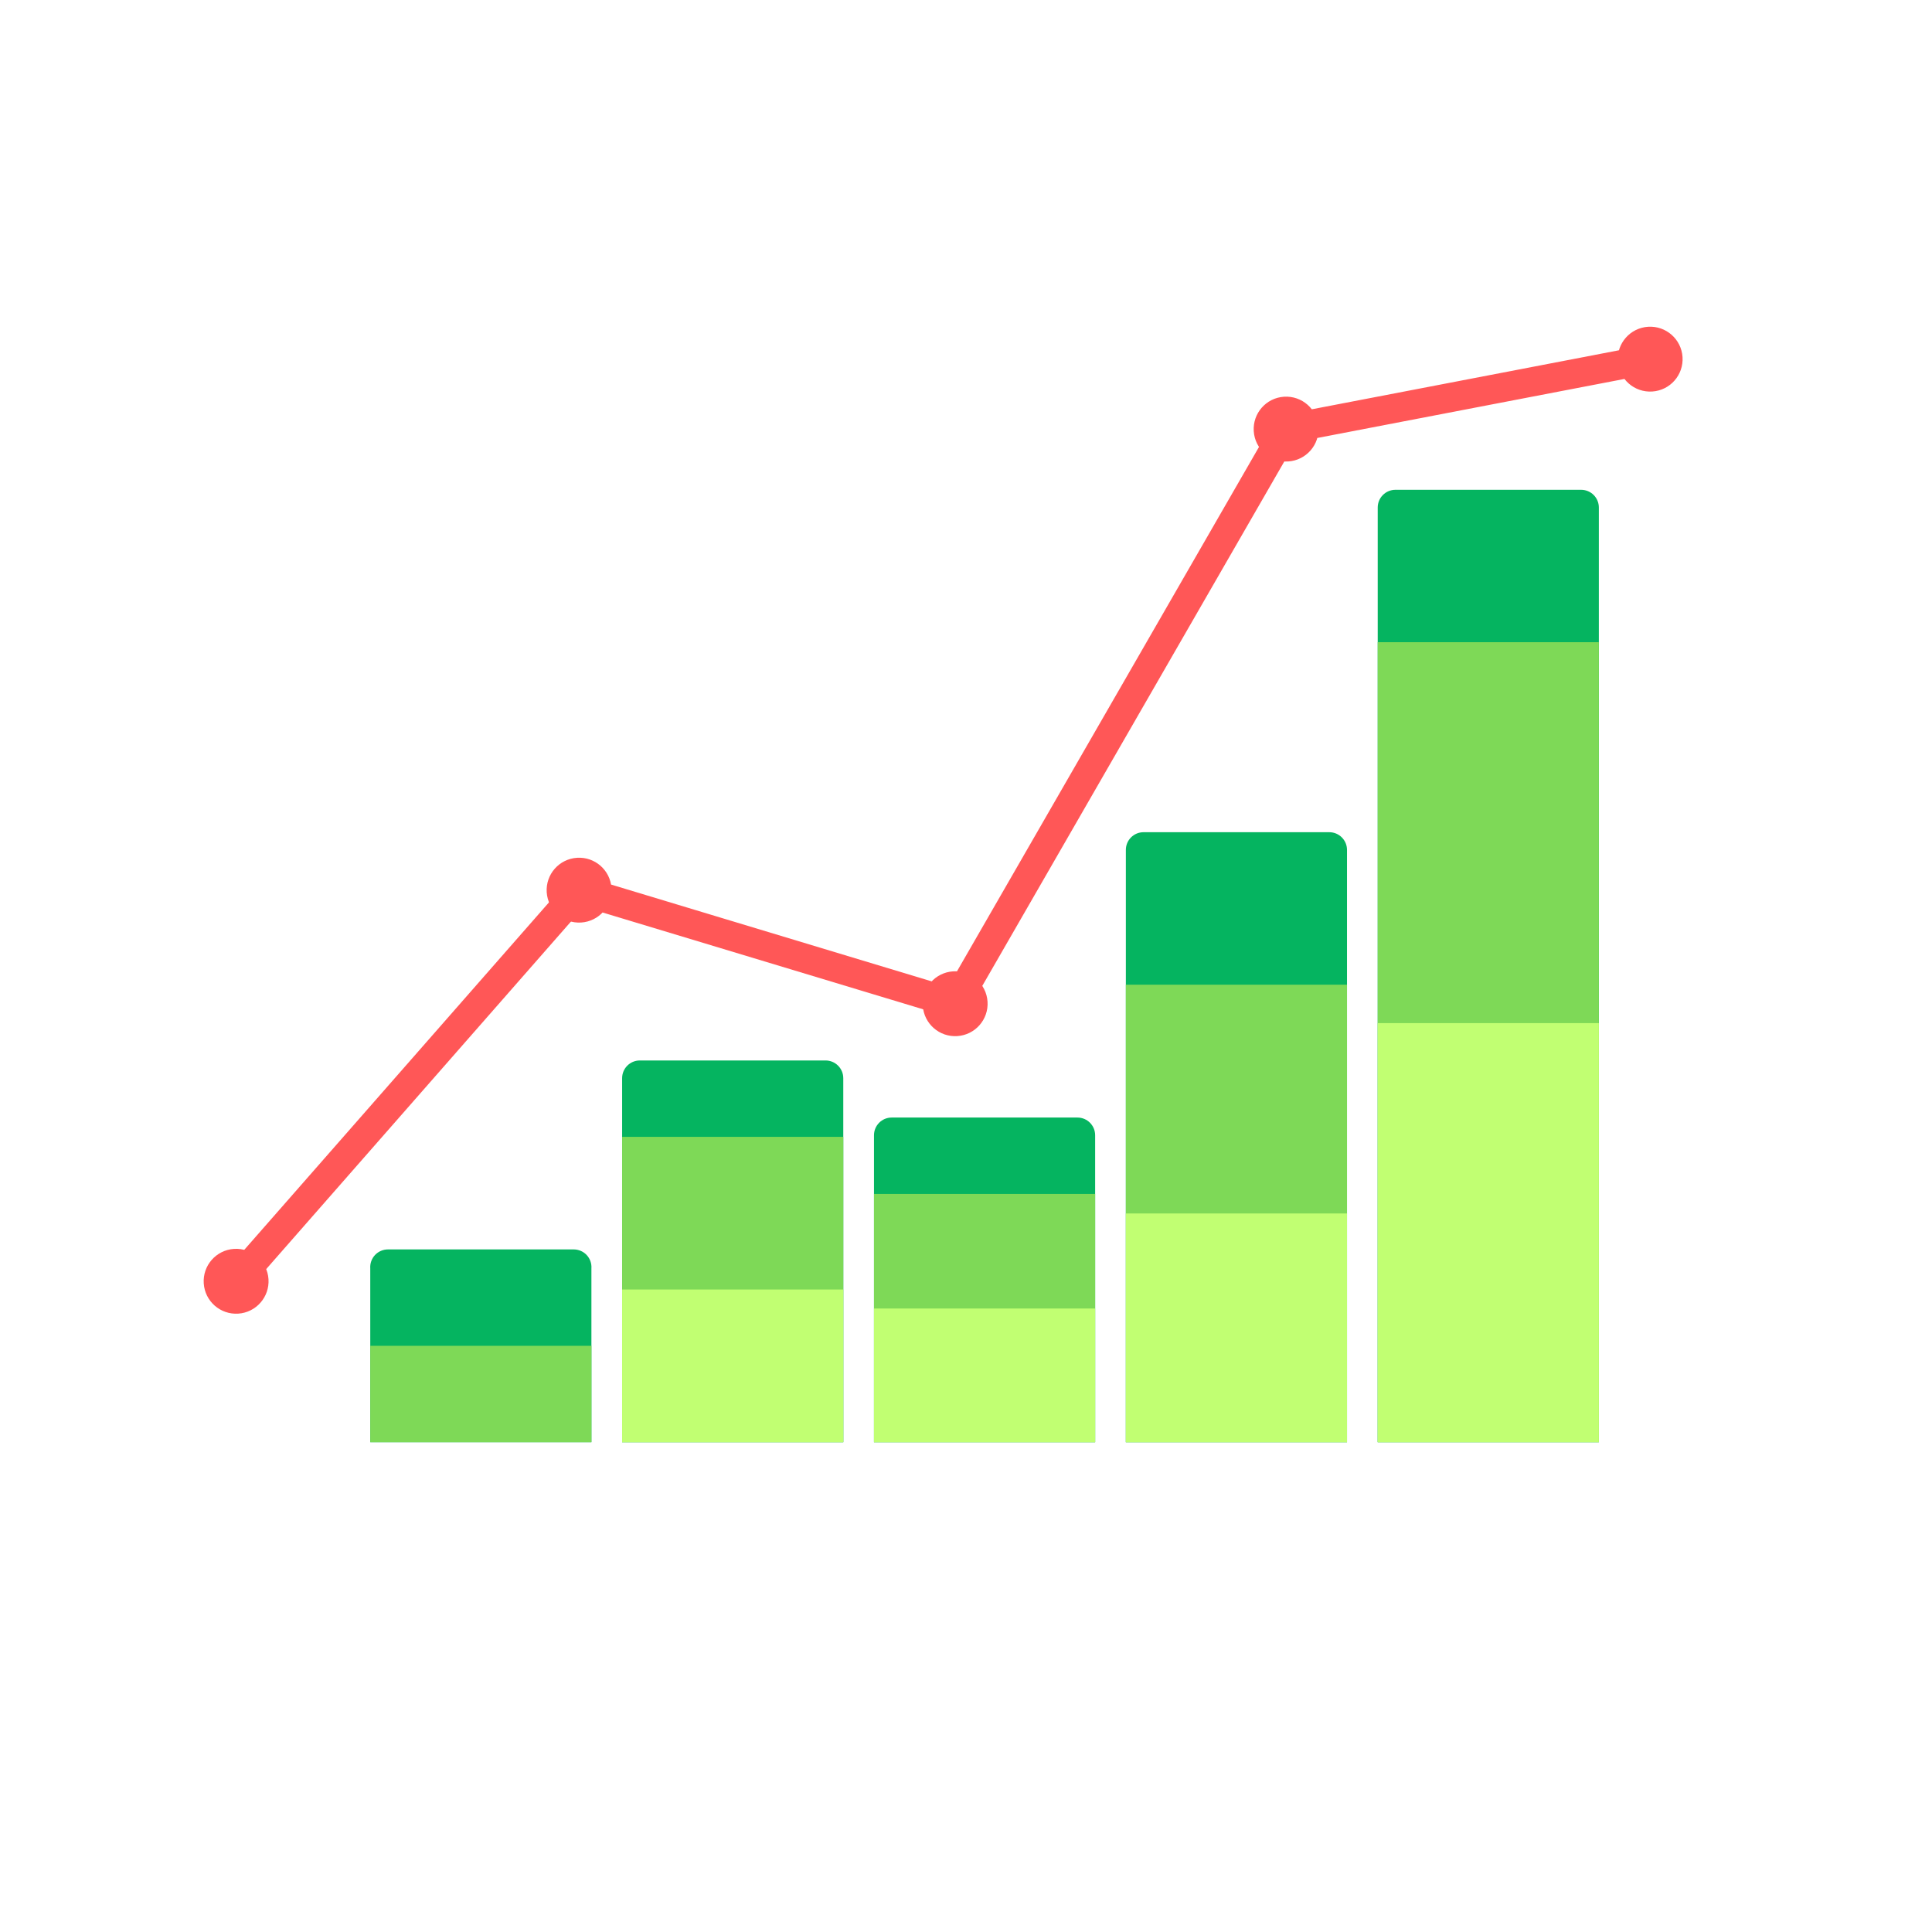
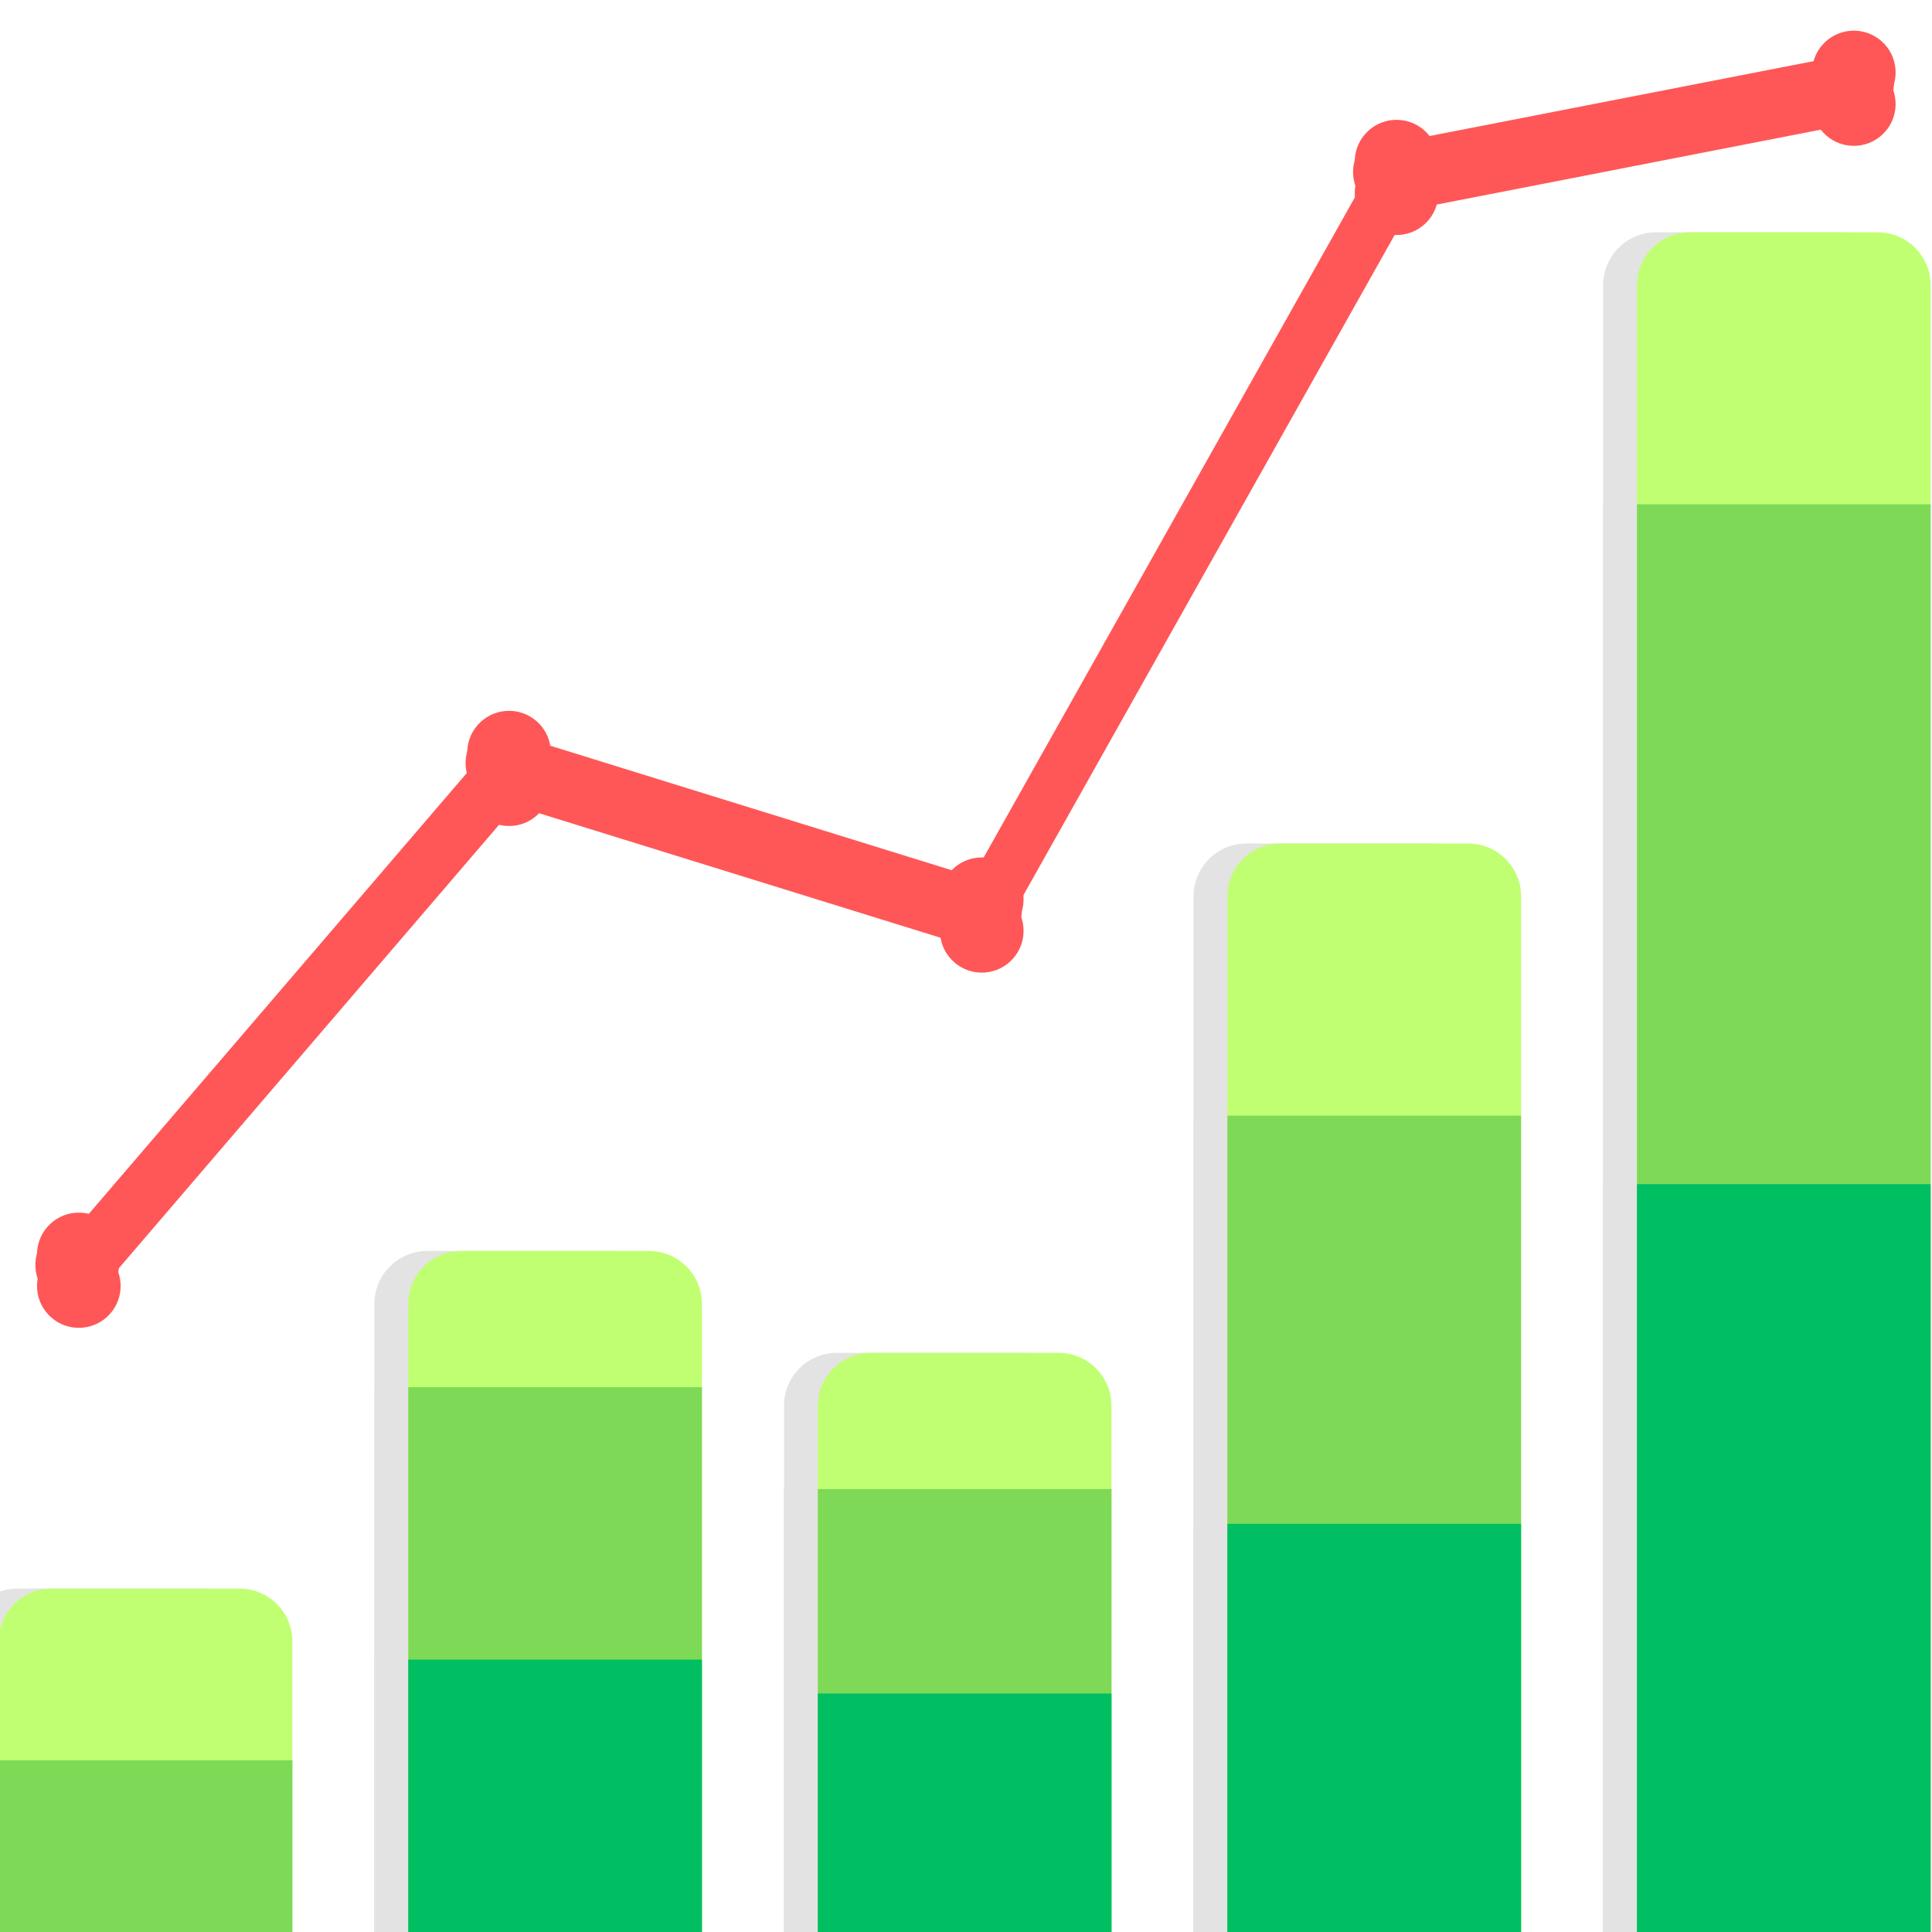
<svg xmlns="http://www.w3.org/2000/svg" width="500" zoomAndPan="magnify" viewBox="0 0 375 375" height="500" preserveAspectRatio="xMidYMid meet" version="1.0">
  <defs>
-     <clipPath id="db43d55a98">
-       <path d="M 39 169 L 116 169 L 116 255 L 39 255 Z M 39 169 " clip-rule="nonzero" />
-     </clipPath>
-     <clipPath id="fb4a47a832">
-       <path d="M 34.645 174.355 L 116.004 169.023 L 121.316 250.055 L 39.957 255.387 Z M 34.645 174.355 " clip-rule="nonzero" />
-     </clipPath>
-     <clipPath id="c02c1a21c5">
-       <path d="M 52.113 248.281 C 51.887 244.809 48.887 242.184 45.418 242.41 C 41.945 242.637 39.316 245.633 39.547 249.105 C 39.773 252.574 42.77 255.203 46.242 254.977 C 49.711 254.75 52.34 251.75 52.113 248.281 Z M 43.699 246.824 C 42.668 248 42.785 249.793 43.961 250.824 C 45.137 251.855 46.93 251.738 47.961 250.562 L 114.531 174.645 C 115.566 173.469 115.445 171.68 114.27 170.648 C 113.094 169.617 111.305 169.734 110.273 170.91 Z M 43.699 246.824 " clip-rule="nonzero" />
-     </clipPath>
-     <clipPath id="ebeb987ec4">
-       <path d="M 106 166 L 189 166 L 189 198 L 106 198 Z M 106 166 " clip-rule="nonzero" />
-     </clipPath>
-     <clipPath id="b99641e094">
-       <path d="M 105.324 166.332 L 186.684 161 L 189.117 198.137 L 107.758 203.473 Z M 105.324 166.332 " clip-rule="nonzero" />
-     </clipPath>
-     <clipPath id="635d888de4">
-       <path d="M 118.688 172.367 C 118.457 168.895 115.461 166.266 111.992 166.496 C 108.52 166.723 105.891 169.719 106.117 173.191 C 106.348 176.66 109.344 179.289 112.812 179.062 C 116.285 178.832 118.914 175.836 118.688 172.367 Z M 113.223 170.066 C 111.723 169.613 110.141 170.461 109.691 171.957 C 109.238 173.457 110.086 175.039 111.582 175.492 L 184.578 197.535 C 186.078 197.988 187.656 197.141 188.109 195.645 C 188.562 194.145 187.715 192.562 186.219 192.109 Z M 113.223 170.066 " clip-rule="nonzero" />
-     </clipPath>
-     <clipPath id="2dd96b68a7">
-       <path d="M 179 80 L 253 80 L 253 202 L 179 202 Z M 179 80 " clip-rule="nonzero" />
-     </clipPath>
-     <clipPath id="216a7663b6">
-       <path d="M 171.176 84.707 L 253.695 79.297 L 261.398 196.789 L 178.879 202.199 Z M 171.176 84.707 " clip-rule="nonzero" />
-     </clipPath>
-     <clipPath id="caa54491d8">
-       <path d="M 191.68 194.41 C 191.453 190.941 188.457 188.312 184.984 188.539 C 181.516 188.77 178.887 191.766 179.113 195.234 C 179.344 198.707 182.34 201.336 185.809 201.105 C 189.281 200.879 191.91 197.883 191.68 194.41 Z M 182.941 193.41 C 182.16 194.766 182.629 196.496 183.984 197.277 C 185.34 198.059 187.07 197.594 187.852 196.238 L 252.09 84.699 C 252.871 83.344 252.406 81.613 251.051 80.832 C 249.695 80.051 247.961 80.516 247.18 81.871 Z M 182.941 193.41 " clip-rule="nonzero" />
-     </clipPath>
-     <clipPath id="ac31f27de3">
-       <path d="M 243 63 L 327 63 L 327 90 L 243 90 Z M 243 63 " clip-rule="nonzero" />
-     </clipPath>
-     <clipPath id="b65b19a276">
-       <path d="M 241.32 68.578 L 326.168 63.016 L 327.582 84.625 L 242.738 90.188 Z M 241.32 68.578 " clip-rule="nonzero" />
-     </clipPath>
-     <clipPath id="d321af4880">
-       <path d="M 255.918 82.875 C 255.691 79.406 252.695 76.777 249.223 77.004 C 245.754 77.23 243.125 80.227 243.352 83.699 C 243.578 87.168 246.578 89.797 250.047 89.57 C 253.52 89.344 256.145 86.344 255.918 82.875 Z M 249.102 80.504 C 247.562 80.801 246.559 82.285 246.852 83.82 C 247.148 85.359 248.633 86.363 250.172 86.07 L 320.832 72.492 C 322.367 72.199 323.375 70.711 323.078 69.176 C 322.781 67.641 321.297 66.633 319.762 66.926 Z M 326.578 69.297 C 326.352 65.828 323.355 63.199 319.883 63.426 C 316.414 63.656 313.785 66.652 314.012 70.121 C 314.238 73.594 317.238 76.223 320.707 75.992 C 324.18 75.766 326.805 72.77 326.578 69.297 Z M 326.578 69.297 " clip-rule="nonzero" />
-     </clipPath>
-     <clipPath id="b5cf3a42f8">
-       <path d="M 71.367 242.07 L 115 242.07 L 115 279.93 L 71.367 279.93 Z M 71.367 242.07 " clip-rule="nonzero" />
-     </clipPath>
-     <clipPath id="758729f507">
-       <path d="M 71.867 279.93 L 71.867 246.195 C 71.801 245.242 72.133 244.305 72.781 243.605 C 73.434 242.906 74.348 242.512 75.301 242.512 L 111.359 242.512 C 112.312 242.512 113.227 242.906 113.879 243.605 C 114.531 244.305 114.859 245.242 114.793 246.195 L 114.793 279.93 Z M 71.867 279.93 " clip-rule="nonzero" />
-     </clipPath>
-     <clipPath id="6103ec9ede">
-       <path d="M 120.539 205.691 L 163.809 205.691 L 163.809 279.93 L 120.539 279.93 Z M 120.539 205.691 " clip-rule="nonzero" />
-     </clipPath>
-     <clipPath id="01f64479ce">
-       <path d="M 120.754 279.93 L 120.754 209.273 C 120.754 207.375 122.293 205.836 124.188 205.836 L 160.246 205.836 C 161.156 205.836 162.027 206.199 162.672 206.844 C 163.316 207.488 163.68 208.359 163.68 209.273 L 163.68 279.93 Z M 120.754 279.93 " clip-rule="nonzero" />
-     </clipPath>
-     <clipPath id="ba572c8f30">
-       <path d="M 169.219 216.508 L 212.98 216.508 L 212.98 279.93 L 169.219 279.93 Z M 169.219 216.508 " clip-rule="nonzero" />
-     </clipPath>
-     <clipPath id="716f2455ed">
-       <path d="M 169.641 279.93 L 169.641 220.348 C 169.641 218.453 171.18 216.914 173.074 216.914 L 209.133 216.914 C 211.027 216.914 212.566 218.453 212.566 220.348 L 212.566 279.93 Z M 169.641 279.93 " clip-rule="nonzero" />
-     </clipPath>
-     <clipPath id="76100e88fc">
-       <path d="M 218.387 161.441 L 261.66 161.441 L 261.66 279.93 L 218.387 279.93 Z M 218.387 161.441 " clip-rule="nonzero" />
-     </clipPath>
-     <clipPath id="53cb4699a6">
-       <path d="M 218.527 279.93 L 218.527 164.965 C 218.527 163.07 220.062 161.531 221.961 161.531 L 258.016 161.531 C 259.914 161.531 261.453 163.07 261.453 164.965 L 261.453 279.93 Z M 218.527 279.93 " clip-rule="nonzero" />
-     </clipPath>
-     <clipPath id="0380c9891c">
-       <path d="M 267.066 95.07 L 310.336 95.07 L 310.336 279.93 L 267.066 279.93 Z M 267.066 95.07 " clip-rule="nonzero" />
-     </clipPath>
-     <clipPath id="256f930e63">
-       <path d="M 267.414 279.93 L 267.414 98.508 C 267.414 96.609 268.949 95.07 270.848 95.07 L 306.902 95.07 C 308.801 95.07 310.336 96.609 310.336 98.508 L 310.336 279.93 Z M 267.414 279.93 " clip-rule="nonzero" />
-     </clipPath>
-     <clipPath id="abc3982163">
-       <path d="M 71.867 261.223 L 114.793 261.223 L 114.793 279.93 L 71.867 279.93 Z M 71.867 261.223 " clip-rule="nonzero" />
-     </clipPath>
-     <clipPath id="432fce52ad">
-       <path d="M 120.754 220.656 L 163.68 220.656 L 163.68 279.93 L 120.754 279.93 Z M 120.754 220.656 " clip-rule="nonzero" />
-     </clipPath>
-     <clipPath id="909093f789">
-       <path d="M 169.641 231.742 L 212.566 231.742 L 212.566 279.93 L 169.641 279.93 Z M 169.641 231.742 " clip-rule="nonzero" />
-     </clipPath>
-     <clipPath id="35a3e2cabd">
-       <path d="M 218.527 191.129 L 261.453 191.129 L 261.453 279.93 L 218.527 279.93 Z M 218.527 191.129 " clip-rule="nonzero" />
-     </clipPath>
-     <clipPath id="ff1ea3490b">
-       <path d="M 267.414 124.648 L 310.336 124.648 L 310.336 279.93 L 267.414 279.93 Z M 267.414 124.648 " clip-rule="nonzero" />
-     </clipPath>
-     <clipPath id="fa1102856a">
-       <path d="M 120.754 250.293 L 163.68 250.293 L 163.68 279.93 L 120.754 279.93 Z M 120.754 250.293 " clip-rule="nonzero" />
-     </clipPath>
-     <clipPath id="79ec48ede8">
-       <path d="M 169.641 253.98 L 212.566 253.98 L 212.566 279.93 L 169.641 279.93 Z M 169.641 253.98 " clip-rule="nonzero" />
-     </clipPath>
-     <clipPath id="5f25cfdfe1">
-       <path d="M 218.527 235.527 L 261.453 235.527 L 261.453 279.93 L 218.527 279.93 Z M 218.527 235.527 " clip-rule="nonzero" />
-     </clipPath>
-     <clipPath id="614a1556c5">
-       <path d="M 267.414 198.59 L 310.336 198.59 L 310.336 279.93 L 267.414 279.93 Z M 267.414 198.59 " clip-rule="nonzero" />
+     <filter x="0%" y="0%" width="100%" height="100%" id="00413a0277">
+       <feColorMatrix values="0 0 0 0 1 0 0 0 0 1 0 0 0 0 1 0 0 0 1 0" color-interpolation-filters="sRGB" />
+     </filter>
+     <clipPath id="8f00f0b1f9">
+       <path d="M 7 142 L 103 142 L 103 252 L 7 252 Z M 7 142 " clip-rule="nonzero" />
+     </clipPath>
+     <clipPath id="b444003549">
+       <path d="M 0.906 147.984 L 103.234 141.277 L 110.059 245.406 L 7.734 252.113 Z M 0.906 147.984 " clip-rule="nonzero" />
+     </clipPath>
+     <clipPath id="c3018ef6af">
+       <path d="M 23.398 242.953 C 23.105 238.484 19.242 235.094 14.77 235.387 C 10.297 235.68 6.91 239.543 7.203 244.016 C 7.496 248.488 11.359 251.875 15.832 251.582 C 20.305 251.289 23.691 247.426 23.398 242.953 Z M 12.527 241.109 C 11.215 242.641 11.391 244.945 12.922 246.258 C 14.453 247.57 16.758 247.395 18.074 245.863 L 101.578 148.461 C 102.891 146.93 102.715 144.625 101.184 143.312 C 99.652 142 97.348 142.176 96.035 143.707 Z M 12.527 241.109 " clip-rule="nonzero" />
+     </clipPath>
+     <clipPath id="2ba830835b">
+       <path d="M 90 137 L 195 137 L 195 179 L 90 179 Z M 90 137 " clip-rule="nonzero" />
+     </clipPath>
+     <clipPath id="8751a480b1">
+       <path d="M 89.793 137.801 L 192.117 131.09 L 195.246 178.816 L 92.922 185.523 Z M 89.793 137.801 " clip-rule="nonzero" />
+     </clipPath>
+     <clipPath id="ef5260f78f">
+       <path d="M 106.902 145.555 C 106.609 141.082 102.746 137.695 98.273 137.988 C 93.805 138.281 90.414 142.145 90.707 146.617 C 91 151.086 94.863 154.477 99.336 154.184 C 103.809 153.891 107.195 150.027 106.902 145.555 Z M 99.887 142.598 C 97.961 142 95.914 143.078 95.316 145.004 C 94.719 146.93 95.797 148.977 97.723 149.574 L 189.48 178.027 C 191.406 178.625 193.453 177.551 194.051 175.621 C 194.648 173.695 193.57 171.652 191.645 171.055 Z M 99.887 142.598 " clip-rule="nonzero" />
+     </clipPath>
+     <clipPath id="912deb5b75">
+       <path d="M 182 27 L 275 27 L 275 183 L 182 183 Z M 182 27 " clip-rule="nonzero" />
+     </clipPath>
+     <clipPath id="4dca680090">
+       <path d="M 172.477 33.031 L 276.266 26.227 L 286.164 177.215 L 182.375 184.02 Z M 172.477 33.031 " clip-rule="nonzero" />
+     </clipPath>
+     <clipPath id="55109af7af">
+       <path d="M 198.66 174.012 C 198.367 169.539 194.504 166.152 190.031 166.445 C 185.559 166.738 182.172 170.602 182.465 175.07 C 182.758 179.543 186.621 182.934 191.094 182.637 C 195.566 182.344 198.953 178.48 198.66 174.012 Z M 187.379 172.75 C 186.391 174.508 187.016 176.734 188.773 177.723 C 190.531 178.711 192.758 178.09 193.746 176.332 L 274.25 33.164 C 275.238 31.406 274.613 29.18 272.855 28.191 C 271.098 27.203 268.871 27.828 267.883 29.586 Z M 187.379 172.75 " clip-rule="nonzero" />
+     </clipPath>
+     <clipPath id="b4973b2a58">
+       <path d="M 262 5 L 368 5 L 368 40 L 262 40 Z M 262 5 " clip-rule="nonzero" />
+     </clipPath>
+     <clipPath id="236e34ea91">
+       <path d="M 260.68 12.434 L 367.391 5.438 L 369.211 33.203 L 262.5 40.199 Z M 260.68 12.434 " clip-rule="nonzero" />
+     </clipPath>
+     <clipPath id="70b54e3311">
+       <path d="M 279.164 30.844 C 278.871 26.371 275.008 22.984 270.535 23.277 C 266.066 23.57 262.676 27.434 262.969 31.906 C 263.262 36.379 267.125 39.766 271.598 39.473 C 276.07 39.18 279.457 35.316 279.164 30.844 Z M 270.367 27.789 C 268.391 28.176 267.098 30.094 267.484 32.074 C 267.871 34.055 269.785 35.344 271.766 34.957 L 360.523 17.648 C 362.504 17.262 363.793 15.344 363.406 13.367 C 363.023 11.387 361.105 10.094 359.125 10.48 Z M 367.922 13.535 C 367.629 9.062 363.766 5.676 359.293 5.969 C 354.82 6.262 351.434 10.125 351.727 14.594 C 352.02 19.066 355.883 22.457 360.355 22.16 C 364.828 21.867 368.215 18.004 367.922 13.535 Z M 367.922 13.535 " clip-rule="nonzero" />
+     </clipPath>
+     <mask id="62ae177972">
+       <g filter="url(#00413a0277)">
+         <rect x="-37.5" width="450" fill="#000000" y="-37.5" height="450" fill-opacity="0.11" />
+       </g>
+     </mask>
+     <clipPath id="ff2a509390">
+       <path d="M 0 264.117 L 50.281 264.117 L 50.281 331 L 0 331 Z M 0 264.117 " clip-rule="nonzero" />
+     </clipPath>
+     <clipPath id="54f53bc883">
+       <path d="M -6.824 331 L -6.824 274.977 C -6.926 272.191 -5.891 269.484 -3.953 267.477 C -2.02 265.473 0.648 264.34 3.438 264.34 L 39.914 264.34 C 42.703 264.34 45.371 265.473 47.305 267.477 C 49.242 269.484 50.277 272.191 50.176 274.977 L 50.176 331 Z M -6.824 331 " clip-rule="nonzero" />
+     </clipPath>
+     <clipPath id="0cec2c6312">
+       <path d="M 72.074 198.734 L 129.941 198.734 L 129.941 331 L 72.074 331 Z M 72.074 198.734 " clip-rule="nonzero" />
+     </clipPath>
+     <clipPath id="f503bda1b6">
+       <path d="M 72.672 331 L 72.672 209.07 C 72.672 206.348 73.754 203.738 75.68 201.816 C 77.602 199.891 80.211 198.809 82.934 198.809 L 119.41 198.809 C 122.133 198.809 124.742 199.891 126.668 201.816 C 128.59 203.738 129.672 206.348 129.672 209.07 L 129.672 331 Z M 72.672 331 " clip-rule="nonzero" />
+     </clipPath>
+     <clipPath id="ebfc7683e6">
+       <path d="M 152 218.273 L 209.598 218.273 L 209.598 331 L 152 331 Z M 152 218.273 " clip-rule="nonzero" />
+     </clipPath>
+     <clipPath id="4d86bf0a55">
+       <path d="M 152.172 331 L 152.172 228.84 C 152.172 226.121 153.25 223.512 155.176 221.586 C 157.102 219.664 159.711 218.582 162.43 218.582 L 198.91 218.582 C 201.629 218.582 204.238 219.664 206.164 221.586 C 208.086 223.512 209.168 226.121 209.168 228.84 L 209.168 331 Z M 152.172 331 " clip-rule="nonzero" />
+     </clipPath>
+     <clipPath id="5b5f5d4281">
+       <path d="M 231.391 119.074 L 289 119.074 L 289 331 L 231.391 331 Z M 231.391 119.074 " clip-rule="nonzero" />
+     </clipPath>
+     <clipPath id="ef95de9461">
+       <path d="M 231.668 331 L 231.668 129.98 C 231.668 124.316 236.262 119.723 241.926 119.723 L 278.406 119.723 C 284.074 119.723 288.664 124.316 288.664 129.98 L 288.664 331 Z M 231.668 331 " clip-rule="nonzero" />
+     </clipPath>
+     <clipPath id="ed3751111d">
+       <path d="M 311.051 1.09 L 368.164 1.09 L 368.164 331 L 311.051 331 Z M 311.051 1.09 " clip-rule="nonzero" />
+     </clipPath>
+     <clipPath id="be2fbd0aab">
+       <path d="M 311.164 331 L 311.164 11.348 C 311.164 5.684 315.758 1.09 321.426 1.09 L 357.902 1.09 C 363.57 1.09 368.164 5.684 368.164 11.348 L 368.164 331 Z M 311.164 331 " clip-rule="nonzero" />
+     </clipPath>
+     <clipPath id="c538ab5c59">
+       <path d="M 0 297.672 L 50.176 297.672 L 50.176 331 L 0 331 Z M 0 297.672 " clip-rule="nonzero" />
+     </clipPath>
+     <clipPath id="5f95ab77a3">
+       <path d="M 72.672 225.246 L 129.672 225.246 L 129.672 331 L 72.672 331 Z M 72.672 225.246 " clip-rule="nonzero" />
+     </clipPath>
+     <clipPath id="e5f82a6681">
+       <path d="M 152.172 245.035 L 209.168 245.035 L 209.168 331 L 152.172 331 Z M 152.172 245.035 " clip-rule="nonzero" />
+     </clipPath>
+     <clipPath id="12fbe01a0a">
+       <path d="M 231.668 172.539 L 288.664 172.539 L 288.664 331 L 231.668 331 Z M 231.668 172.539 " clip-rule="nonzero" />
+     </clipPath>
+     <clipPath id="d91ca56c75">
+       <path d="M 311.164 53.875 L 368.164 53.875 L 368.164 331 L 311.164 331 Z M 311.164 53.875 " clip-rule="nonzero" />
+     </clipPath>
+     <clipPath id="f134c05762">
+       <path d="M 72.672 278.125 L 129.672 278.125 L 129.672 331 L 72.672 331 Z M 72.672 278.125 " clip-rule="nonzero" />
+     </clipPath>
+     <clipPath id="92e0f1a373">
+       <path d="M 152.172 284.711 L 209.168 284.711 L 209.168 331 L 152.172 331 Z M 152.172 284.711 " clip-rule="nonzero" />
+     </clipPath>
+     <clipPath id="8926c8df08">
+       <path d="M 231.668 251.77 L 288.664 251.77 L 288.664 331 L 231.668 331 Z M 231.668 251.77 " clip-rule="nonzero" />
+     </clipPath>
+     <clipPath id="09165faf08">
+       <path d="M 311.164 185.84 L 368.164 185.84 L 368.164 331 L 311.164 331 Z M 311.164 185.84 " clip-rule="nonzero" />
+     </clipPath>
+     <clipPath id="c99c4a36ae">
+       <rect x="0" width="369" y="0" height="331" />
+     </clipPath>
+     <clipPath id="29e375ec88">
+       <path d="M 7 148 L 103 148 L 103 258 L 7 258 Z M 7 148 " clip-rule="nonzero" />
+     </clipPath>
+     <clipPath id="03a5e037cc">
+       <path d="M 0.906 154.117 L 103.234 147.406 L 110.059 251.535 L 7.734 258.246 Z M 0.906 154.117 " clip-rule="nonzero" />
+     </clipPath>
+     <clipPath id="25021bb426">
+       <path d="M 23.398 249.086 C 23.105 244.613 19.242 241.227 14.77 241.52 C 10.297 241.812 6.91 245.676 7.203 250.148 C 7.496 254.621 11.359 258.008 15.832 257.715 C 20.305 257.422 23.691 253.559 23.398 249.086 Z M 12.527 247.238 C 11.215 248.77 11.391 251.078 12.922 252.391 C 14.453 253.703 16.758 253.523 18.074 251.992 L 101.578 154.594 C 102.891 153.062 102.715 150.758 101.184 149.445 C 99.652 148.133 97.348 148.309 96.035 149.84 Z M 12.527 247.238 " clip-rule="nonzero" />
+     </clipPath>
+     <clipPath id="5981264579">
+       <path d="M 90 144 L 195 144 L 195 185 L 90 185 Z M 90 144 " clip-rule="nonzero" />
+     </clipPath>
+     <clipPath id="daad57a395">
+       <path d="M 89.793 143.93 L 192.117 137.223 L 195.246 184.949 L 92.922 191.656 Z M 89.793 143.93 " clip-rule="nonzero" />
+     </clipPath>
+     <clipPath id="6f4edb0f47">
+       <path d="M 106.902 151.684 C 106.609 147.215 102.746 143.824 98.273 144.117 C 93.805 144.414 90.414 148.273 90.707 152.746 C 91 157.219 94.863 160.605 99.336 160.312 C 103.809 160.02 107.195 156.156 106.902 151.684 Z M 99.887 148.73 C 97.961 148.133 95.914 149.207 95.316 151.133 C 94.719 153.062 95.797 155.105 97.723 155.703 L 189.48 184.16 C 191.406 184.758 193.453 183.68 194.051 181.754 C 194.648 179.828 193.57 177.781 191.645 177.184 Z M 99.887 148.73 " clip-rule="nonzero" />
+     </clipPath>
+     <clipPath id="5043b98919">
+       <path d="M 182 33 L 275 33 L 275 189 L 182 189 Z M 182 33 " clip-rule="nonzero" />
+     </clipPath>
+     <clipPath id="8111ebccc7">
+       <path d="M 172.477 39.16 L 276.266 32.359 L 286.164 183.344 L 182.375 190.148 Z M 172.477 39.16 " clip-rule="nonzero" />
+     </clipPath>
+     <clipPath id="322645b91e">
+       <path d="M 198.66 180.141 C 198.367 175.672 194.504 172.281 190.031 172.574 C 185.559 172.867 182.172 176.73 182.465 181.203 C 182.758 185.676 186.621 189.062 191.094 188.77 C 195.566 188.477 198.953 184.613 198.66 180.141 Z M 187.379 178.883 C 186.391 180.641 187.016 182.867 188.773 183.855 C 190.531 184.844 192.758 184.219 193.746 182.461 L 274.25 39.297 C 275.238 37.539 274.613 35.312 272.855 34.324 C 271.098 33.336 268.871 33.957 267.883 35.715 Z M 187.379 178.883 " clip-rule="nonzero" />
+     </clipPath>
+     <clipPath id="8950ece523">
+       <path d="M 262 12 L 368 12 L 368 46 L 262 46 Z M 262 12 " clip-rule="nonzero" />
+     </clipPath>
+     <clipPath id="7c01d9192e">
+       <path d="M 260.68 18.562 L 367.391 11.566 L 369.211 39.336 L 262.5 46.332 Z M 260.68 18.562 " clip-rule="nonzero" />
+     </clipPath>
+     <clipPath id="361b650d6b">
+       <path d="M 279.164 36.977 C 278.871 32.504 275.008 29.117 270.535 29.41 C 266.066 29.703 262.676 33.566 262.969 38.035 C 263.262 42.508 267.125 45.895 271.598 45.602 C 276.07 45.309 279.457 41.445 279.164 36.977 Z M 270.367 33.922 C 268.391 34.309 267.098 36.227 267.484 38.203 C 267.871 40.184 269.785 41.477 271.766 41.09 L 360.523 23.781 C 362.504 23.395 363.793 21.477 363.406 19.496 C 363.023 17.52 361.105 16.227 359.125 16.613 Z M 367.922 19.664 C 367.629 15.191 363.766 11.805 359.293 12.098 C 354.82 12.391 351.434 16.254 351.727 20.727 C 352.02 25.199 355.883 28.586 360.355 28.293 C 364.828 28 368.215 24.137 367.922 19.664 Z M 367.922 19.664 " clip-rule="nonzero" />
+     </clipPath>
+     <clipPath id="8e3a566a87">
+       <path d="M 6 144 L 103 144 L 103 254 L 6 254 Z M 6 144 " clip-rule="nonzero" />
+     </clipPath>
+     <clipPath id="e4e8f4fe04">
+       <path d="M 0.582 150.008 L 102.91 143.301 L 109.734 247.43 L 7.41 254.137 Z M 0.582 150.008 " clip-rule="nonzero" />
+     </clipPath>
+     <clipPath id="03b70a6c94">
+       <path d="M 23.074 244.977 C 22.781 240.508 18.918 237.117 14.445 237.41 C 9.973 237.703 6.586 241.566 6.879 246.039 C 7.172 250.512 11.035 253.898 15.508 253.605 C 19.98 253.312 23.367 249.449 23.074 244.977 Z M 12.203 243.133 C 10.891 244.664 11.07 246.969 12.598 248.281 C 14.129 249.594 16.438 249.418 17.75 247.887 L 101.254 150.484 C 102.566 148.953 102.391 146.648 100.859 145.336 C 99.328 144.023 97.023 144.199 95.711 145.73 Z M 12.203 243.133 " clip-rule="nonzero" />
+     </clipPath>
+     <clipPath id="d15a75a233">
+       <path d="M 90 139 L 194 139 L 194 181 L 90 181 Z M 90 139 " clip-rule="nonzero" />
+     </clipPath>
+     <clipPath id="9390fd55c9">
+       <path d="M 89.469 139.824 L 191.793 133.113 L 194.922 180.84 L 92.598 187.547 Z M 89.469 139.824 " clip-rule="nonzero" />
+     </clipPath>
+     <clipPath id="e2df6f9d06">
+       <path d="M 106.578 147.578 C 106.285 143.105 102.422 139.719 97.949 140.012 C 93.48 140.305 90.09 144.168 90.383 148.641 C 90.676 153.109 94.539 156.5 99.012 156.207 C 103.484 155.914 106.871 152.051 106.578 147.578 Z M 99.562 144.621 C 97.637 144.023 95.59 145.102 94.992 147.027 C 94.398 148.953 95.473 151 97.398 151.598 L 189.156 180.051 C 191.082 180.648 193.129 179.574 193.727 177.645 C 194.324 175.719 193.246 173.676 191.32 173.078 Z M 99.562 144.621 " clip-rule="nonzero" />
+     </clipPath>
+     <clipPath id="9d65290714">
+       <path d="M 182 29 L 275 29 L 275 185 L 182 185 Z M 182 29 " clip-rule="nonzero" />
+     </clipPath>
+     <clipPath id="e6a39ff2ad">
+       <path d="M 172.152 35.055 L 275.941 28.25 L 285.84 179.238 L 182.051 186.043 Z M 172.152 35.055 " clip-rule="nonzero" />
+     </clipPath>
+     <clipPath id="cdc48e4511">
+       <path d="M 198.336 176.035 C 198.043 171.562 194.18 168.176 189.707 168.469 C 185.234 168.762 181.848 172.625 182.141 177.094 C 182.434 181.566 186.297 184.957 190.77 184.66 C 195.242 184.367 198.629 180.504 198.336 176.035 Z M 187.055 174.773 C 186.066 176.531 186.691 178.758 188.449 179.746 C 190.207 180.734 192.434 180.113 193.422 178.355 L 273.926 35.188 C 274.914 33.43 274.289 31.203 272.531 30.215 C 270.773 29.227 268.551 29.852 267.559 31.609 Z M 187.055 174.773 " clip-rule="nonzero" />
+     </clipPath>
+     <clipPath id="18a9e1607f">
+       <path d="M 262 7 L 368 7 L 368 42 L 262 42 Z M 262 7 " clip-rule="nonzero" />
+     </clipPath>
+     <clipPath id="305c994322">
+       <path d="M 260.355 14.457 L 367.066 7.461 L 368.887 35.227 L 262.176 42.223 Z M 260.355 14.457 " clip-rule="nonzero" />
+     </clipPath>
+     <clipPath id="0d838a3955">
+       <path d="M 278.84 32.867 C 278.547 28.395 274.684 25.008 270.211 25.301 C 265.742 25.594 262.352 29.457 262.645 33.93 C 262.938 38.402 266.801 41.789 271.273 41.496 C 275.746 41.203 279.133 37.34 278.84 32.867 Z M 270.043 29.812 C 268.066 30.199 266.773 32.117 267.16 34.098 C 267.547 36.078 269.465 37.367 271.441 36.98 L 360.199 19.672 C 362.18 19.285 363.469 17.367 363.082 15.391 C 362.699 13.41 360.781 12.117 358.801 12.504 Z M 367.598 15.559 C 367.305 11.086 363.441 7.699 358.969 7.992 C 354.496 8.285 351.109 12.148 351.402 16.617 C 351.695 21.09 355.559 24.48 360.031 24.184 C 364.504 23.891 367.891 20.027 367.598 15.559 Z M 367.598 15.559 " clip-rule="nonzero" />
+     </clipPath>
+     <clipPath id="ca153507d7">
+       <path d="M 0 308.117 L 56.855 308.117 L 56.855 375 L 0 375 Z M 0 308.117 " clip-rule="nonzero" />
+     </clipPath>
+     <clipPath id="74b961c60f">
+       <path d="M -0.254 375 L -0.254 318.977 C -0.355 316.191 0.68 313.484 2.617 311.477 C 4.551 309.473 7.219 308.34 10.008 308.34 L 46.484 308.34 C 49.273 308.34 51.941 309.473 53.879 311.477 C 55.812 313.484 56.848 316.191 56.746 318.977 L 56.746 375 Z M -0.254 375 " clip-rule="nonzero" />
+     </clipPath>
+     <clipPath id="f7dcf76430">
+       <path d="M 79 242.734 L 136.512 242.734 L 136.512 375 L 79 375 Z M 79 242.734 " clip-rule="nonzero" />
+     </clipPath>
+     <clipPath id="8cb34e8ae9">
+       <path d="M 79.246 375 L 79.246 253.07 C 79.246 250.348 80.324 247.738 82.25 245.816 C 84.176 243.891 86.785 242.809 89.504 242.809 L 125.984 242.809 C 128.703 242.809 131.312 243.891 133.238 245.816 C 135.16 247.738 136.242 250.348 136.242 253.07 L 136.242 375 Z M 79.246 375 " clip-rule="nonzero" />
+     </clipPath>
+     <clipPath id="b7c7936287">
+       <path d="M 158.305 262.273 L 216 262.273 L 216 375 L 158.305 375 Z M 158.305 262.273 " clip-rule="nonzero" />
+     </clipPath>
+     <clipPath id="0fb06d0216">
+       <path d="M 158.742 375 L 158.742 272.84 C 158.742 270.121 159.824 267.512 161.746 265.586 C 163.672 263.664 166.281 262.582 169 262.582 L 205.48 262.582 C 208.203 262.582 210.812 263.664 212.734 265.586 C 214.66 267.512 215.738 270.121 215.738 272.84 L 215.738 375 Z M 158.742 375 " clip-rule="nonzero" />
+     </clipPath>
+     <clipPath id="d3d3cdc344">
+       <path d="M 238 163.074 L 295.828 163.074 L 295.828 375 L 238 375 Z M 238 163.074 " clip-rule="nonzero" />
+     </clipPath>
+     <clipPath id="1a202d566a">
+       <path d="M 238.238 375 L 238.238 173.98 C 238.238 168.316 242.832 163.723 248.5 163.723 L 284.977 163.723 C 290.645 163.723 295.238 168.316 295.238 173.98 L 295.238 375 Z M 238.238 375 " clip-rule="nonzero" />
+     </clipPath>
+     <clipPath id="a6a22ff18b">
+       <path d="M 317.621 45.09 L 374.734 45.09 L 374.734 375 L 317.621 375 Z M 317.621 45.09 " clip-rule="nonzero" />
+     </clipPath>
+     <clipPath id="9b823e581a">
+       <path d="M 317.738 375 L 317.738 55.348 C 317.738 52.629 318.816 50.02 320.742 48.094 C 322.664 46.168 325.273 45.09 327.996 45.09 L 364.477 45.09 C 367.195 45.09 369.805 46.168 371.73 48.094 C 373.652 50.02 374.734 52.629 374.734 55.348 L 374.734 375 Z M 317.738 375 " clip-rule="nonzero" />
+     </clipPath>
+     <clipPath id="23cfe79e98">
+       <path d="M 0 341.672 L 56.746 341.672 L 56.746 375 L 0 375 Z M 0 341.672 " clip-rule="nonzero" />
+     </clipPath>
+     <clipPath id="6a48b48f7c">
+       <path d="M 79.246 269.246 L 136.242 269.246 L 136.242 375 L 79.246 375 Z M 79.246 269.246 " clip-rule="nonzero" />
+     </clipPath>
+     <clipPath id="2fec454fb6">
+       <path d="M 158.742 289.035 L 215.738 289.035 L 215.738 375 L 158.742 375 Z M 158.742 289.035 " clip-rule="nonzero" />
+     </clipPath>
+     <clipPath id="8324136c15">
+       <path d="M 238.238 216.539 L 295.238 216.539 L 295.238 375 L 238.238 375 Z M 238.238 216.539 " clip-rule="nonzero" />
+     </clipPath>
+     <clipPath id="be11e40f43">
+       <path d="M 317.738 97.875 L 374.734 97.875 L 374.734 375 L 317.738 375 Z M 317.738 97.875 " clip-rule="nonzero" />
+     </clipPath>
+     <clipPath id="c94009bee1">
+       <path d="M 79.246 322.125 L 136.242 322.125 L 136.242 375 L 79.246 375 Z M 79.246 322.125 " clip-rule="nonzero" />
+     </clipPath>
+     <clipPath id="a2bb13ac7d">
+       <path d="M 158.742 328.711 L 215.738 328.711 L 215.738 375 L 158.742 375 Z M 158.742 328.711 " clip-rule="nonzero" />
+     </clipPath>
+     <clipPath id="94ab83d498">
+       <path d="M 238.238 295.77 L 295.238 295.77 L 295.238 375 L 238.238 375 Z M 238.238 295.77 " clip-rule="nonzero" />
+     </clipPath>
+     <clipPath id="594811903a">
+       <path d="M 317.738 229.84 L 374.734 229.84 L 374.734 375 L 317.738 375 Z M 317.738 229.84 " clip-rule="nonzero" />
    </clipPath>
  </defs>
-   <g clip-path="url(#db43d55a98)">
-     <g clip-path="url(#fb4a47a832)">
-       <g clip-path="url(#c02c1a21c5)">
-         <path fill="#ff5757" d="M 28.625 82.523 L 326.168 63.016 L 337.5 235.879 L 39.957 255.387 Z M 28.625 82.523 " fill-opacity="1" fill-rule="nonzero" />
-       </g>
-     </g>
-   </g>
-   <g clip-path="url(#ebeb987ec4)">
-     <g clip-path="url(#b99641e094)">
-       <g clip-path="url(#635d888de4)">
-         <path fill="#ff5757" d="M 28.625 82.523 L 326.168 63.016 L 337.5 235.879 L 39.957 255.387 Z M 28.625 82.523 " fill-opacity="1" fill-rule="nonzero" />
-       </g>
-     </g>
-   </g>
-   <g clip-path="url(#2dd96b68a7)">
-     <g clip-path="url(#216a7663b6)">
-       <g clip-path="url(#caa54491d8)">
-         <path fill="#ff5757" d="M 28.625 82.523 L 326.168 63.016 L 337.5 235.879 L 39.957 255.387 Z M 28.625 82.523 " fill-opacity="1" fill-rule="nonzero" />
-       </g>
-     </g>
-   </g>
-   <g clip-path="url(#ac31f27de3)">
-     <g clip-path="url(#b65b19a276)">
-       <g clip-path="url(#d321af4880)">
-         <path fill="#ff5757" d="M 28.625 82.523 L 326.168 63.016 L 337.5 235.879 L 39.957 255.387 Z M 28.625 82.523 " fill-opacity="1" fill-rule="nonzero" />
-       </g>
-     </g>
-   </g>
-   <g clip-path="url(#b5cf3a42f8)">
-     <g clip-path="url(#758729f507)">
-       <path fill="#05b460" d="M 71.859 95.07 L 310.336 95.07 L 310.336 279.93 L 71.859 279.93 Z M 71.859 95.07 " fill-opacity="1" fill-rule="nonzero" />
-     </g>
-   </g>
-   <g clip-path="url(#6103ec9ede)">
-     <g clip-path="url(#01f64479ce)">
-       <path fill="#05b460" d="M 71.859 95.07 L 310.336 95.07 L 310.336 279.93 L 71.859 279.93 Z M 71.859 95.07 " fill-opacity="1" fill-rule="nonzero" />
-     </g>
-   </g>
-   <g clip-path="url(#ba572c8f30)">
-     <g clip-path="url(#716f2455ed)">
-       <path fill="#05b460" d="M 71.859 95.07 L 310.336 95.07 L 310.336 279.93 L 71.859 279.93 Z M 71.859 95.07 " fill-opacity="1" fill-rule="nonzero" />
-     </g>
-   </g>
-   <g clip-path="url(#76100e88fc)">
-     <g clip-path="url(#53cb4699a6)">
-       <path fill="#05b460" d="M 71.859 95.07 L 310.336 95.07 L 310.336 279.93 L 71.859 279.93 Z M 71.859 95.07 " fill-opacity="1" fill-rule="nonzero" />
-     </g>
-   </g>
-   <g clip-path="url(#0380c9891c)">
-     <g clip-path="url(#256f930e63)">
-       <path fill="#05b460" d="M 71.859 95.07 L 310.336 95.07 L 310.336 279.93 L 71.859 279.93 Z M 71.859 95.07 " fill-opacity="1" fill-rule="nonzero" />
-     </g>
-   </g>
-   <g clip-path="url(#abc3982163)">
-     <path fill="#7ed957" d="M 71.859 95.07 L 310.336 95.07 L 310.336 279.93 L 71.859 279.93 Z M 71.859 95.07 " fill-opacity="1" fill-rule="nonzero" />
-   </g>
-   <g clip-path="url(#432fce52ad)">
-     <path fill="#7ed957" d="M 71.859 95.07 L 310.336 95.07 L 310.336 279.93 L 71.859 279.93 Z M 71.859 95.07 " fill-opacity="1" fill-rule="nonzero" />
-   </g>
-   <g clip-path="url(#909093f789)">
-     <path fill="#7ed957" d="M 71.859 95.07 L 310.336 95.07 L 310.336 279.93 L 71.859 279.93 Z M 71.859 95.07 " fill-opacity="1" fill-rule="nonzero" />
-   </g>
-   <g clip-path="url(#35a3e2cabd)">
-     <path fill="#7ed957" d="M 71.859 95.07 L 310.336 95.07 L 310.336 279.93 L 71.859 279.93 Z M 71.859 95.07 " fill-opacity="1" fill-rule="nonzero" />
-   </g>
-   <g clip-path="url(#ff1ea3490b)">
-     <path fill="#7ed957" d="M 71.859 95.07 L 310.336 95.07 L 310.336 279.93 L 71.859 279.93 Z M 71.859 95.07 " fill-opacity="1" fill-rule="nonzero" />
-   </g>
-   <g clip-path="url(#fa1102856a)">
-     <path fill="#c1ff72" d="M 71.859 95.07 L 310.336 95.07 L 310.336 279.93 L 71.859 279.93 Z M 71.859 95.07 " fill-opacity="1" fill-rule="nonzero" />
-   </g>
-   <g clip-path="url(#79ec48ede8)">
-     <path fill="#c1ff72" d="M 71.859 95.07 L 310.336 95.07 L 310.336 279.93 L 71.859 279.93 Z M 71.859 95.07 " fill-opacity="1" fill-rule="nonzero" />
-   </g>
-   <g clip-path="url(#5f25cfdfe1)">
-     <path fill="#c1ff72" d="M 71.859 95.07 L 310.336 95.07 L 310.336 279.93 L 71.859 279.93 Z M 71.859 95.07 " fill-opacity="1" fill-rule="nonzero" />
-   </g>
-   <g clip-path="url(#614a1556c5)">
-     <path fill="#c1ff72" d="M 71.859 95.07 L 310.336 95.07 L 310.336 279.93 L 71.859 279.93 Z M 71.859 95.07 " fill-opacity="1" fill-rule="nonzero" />
+   <g clip-path="url(#8f00f0b1f9)">
+     <g clip-path="url(#b444003549)">
+       <g clip-path="url(#c3018ef6af)">
+         <path fill="#ff5757" d="M -6.832 29.973 L 367.391 5.438 L 381.953 227.578 L 7.734 252.113 Z M -6.832 29.973 " fill-opacity="1" fill-rule="nonzero" />
+       </g>
+     </g>
+   </g>
+   <g clip-path="url(#2ba830835b)">
+     <g clip-path="url(#8751a480b1)">
+       <g clip-path="url(#ef5260f78f)">
+         <path fill="#ff5757" d="M -6.832 29.973 L 367.391 5.438 L 381.953 227.578 L 7.734 252.113 Z M -6.832 29.973 " fill-opacity="1" fill-rule="nonzero" />
+       </g>
+     </g>
+   </g>
+   <g clip-path="url(#912deb5b75)">
+     <g clip-path="url(#4dca680090)">
+       <g clip-path="url(#55109af7af)">
+         <path fill="#ff5757" d="M -6.832 29.973 L 367.391 5.438 L 381.953 227.578 L 7.734 252.113 Z M -6.832 29.973 " fill-opacity="1" fill-rule="nonzero" />
+       </g>
+     </g>
+   </g>
+   <g clip-path="url(#b4973b2a58)">
+     <g clip-path="url(#236e34ea91)">
+       <g clip-path="url(#70b54e3311)">
+         <path fill="#ff5757" d="M -6.832 29.973 L 367.391 5.438 L 381.953 227.578 L 7.734 252.113 Z M -6.832 29.973 " fill-opacity="1" fill-rule="nonzero" />
+       </g>
+     </g>
+   </g>
+   <g mask="url(#62ae177972)">
+     <g transform="matrix(1, 0, 0, 1, 0, 44)">
+       <g clip-path="url(#c99c4a36ae)">
+         <g clip-path="url(#ff2a509390)">
+           <g clip-path="url(#54f53bc883)">
+             <path fill="#000000" d="M -6.832 1.09 L 368.164 1.09 L 368.164 331 L -6.832 331 Z M -6.832 1.09 " fill-opacity="1" fill-rule="nonzero" />
+           </g>
+         </g>
+         <g clip-path="url(#0cec2c6312)">
+           <g clip-path="url(#f503bda1b6)">
+             <path fill="#000000" d="M -6.832 1.09 L 368.164 1.09 L 368.164 331 L -6.832 331 Z M -6.832 1.09 " fill-opacity="1" fill-rule="nonzero" />
+           </g>
+         </g>
+         <g clip-path="url(#ebfc7683e6)">
+           <g clip-path="url(#4d86bf0a55)">
+             <path fill="#000000" d="M -6.832 1.09 L 368.164 1.09 L 368.164 331 L -6.832 331 Z M -6.832 1.09 " fill-opacity="1" fill-rule="nonzero" />
+           </g>
+         </g>
+         <g clip-path="url(#5b5f5d4281)">
+           <g clip-path="url(#ef95de9461)">
+             <path fill="#000000" d="M -6.832 1.09 L 368.164 1.09 L 368.164 331 L -6.832 331 Z M -6.832 1.09 " fill-opacity="1" fill-rule="nonzero" />
+           </g>
+         </g>
+         <g clip-path="url(#ed3751111d)">
+           <g clip-path="url(#be2fbd0aab)">
+             <path fill="#000000" d="M -6.832 1.09 L 368.164 1.09 L 368.164 331 L -6.832 331 Z M -6.832 1.09 " fill-opacity="1" fill-rule="nonzero" />
+           </g>
+         </g>
+         <g clip-path="url(#c538ab5c59)">
+           <path fill="#000000" d="M -6.832 1.09 L 368.164 1.09 L 368.164 331 L -6.832 331 Z M -6.832 1.09 " fill-opacity="1" fill-rule="nonzero" />
+         </g>
+         <g clip-path="url(#5f95ab77a3)">
+           <path fill="#000000" d="M -6.832 1.09 L 368.164 1.09 L 368.164 331 L -6.832 331 Z M -6.832 1.09 " fill-opacity="1" fill-rule="nonzero" />
+         </g>
+         <g clip-path="url(#e5f82a6681)">
+           <path fill="#000000" d="M -6.832 1.09 L 368.164 1.09 L 368.164 331 L -6.832 331 Z M -6.832 1.09 " fill-opacity="1" fill-rule="nonzero" />
+         </g>
+         <g clip-path="url(#12fbe01a0a)">
+           <path fill="#000000" d="M -6.832 1.09 L 368.164 1.09 L 368.164 331 L -6.832 331 Z M -6.832 1.09 " fill-opacity="1" fill-rule="nonzero" />
+         </g>
+         <g clip-path="url(#d91ca56c75)">
+           <path fill="#000000" d="M -6.832 1.09 L 368.164 1.09 L 368.164 331 L -6.832 331 Z M -6.832 1.09 " fill-opacity="1" fill-rule="nonzero" />
+         </g>
+         <g clip-path="url(#f134c05762)">
+           <path fill="#000000" d="M -6.832 1.09 L 368.164 1.09 L 368.164 331 L -6.832 331 Z M -6.832 1.09 " fill-opacity="1" fill-rule="nonzero" />
+         </g>
+         <g clip-path="url(#92e0f1a373)">
+           <path fill="#000000" d="M -6.832 1.09 L 368.164 1.09 L 368.164 331 L -6.832 331 Z M -6.832 1.09 " fill-opacity="1" fill-rule="nonzero" />
+         </g>
+         <g clip-path="url(#8926c8df08)">
+           <path fill="#000000" d="M -6.832 1.09 L 368.164 1.09 L 368.164 331 L -6.832 331 Z M -6.832 1.09 " fill-opacity="1" fill-rule="nonzero" />
+         </g>
+         <g clip-path="url(#09165faf08)">
+           <path fill="#000000" d="M -6.832 1.09 L 368.164 1.09 L 368.164 331 L -6.832 331 Z M -6.832 1.09 " fill-opacity="1" fill-rule="nonzero" />
+         </g>
+       </g>
+     </g>
+   </g>
+   <g clip-path="url(#29e375ec88)">
+     <g clip-path="url(#03a5e037cc)">
+       <g clip-path="url(#25021bb426)">
+         <path fill="#ff5757" d="M -6.832 36.102 L 367.391 11.566 L 381.953 233.711 L 7.734 258.246 Z M -6.832 36.102 " fill-opacity="1" fill-rule="nonzero" />
+       </g>
+     </g>
+   </g>
+   <g clip-path="url(#5981264579)">
+     <g clip-path="url(#daad57a395)">
+       <g clip-path="url(#6f4edb0f47)">
+         <path fill="#ff5757" d="M -6.832 36.102 L 367.391 11.566 L 381.953 233.711 L 7.734 258.246 Z M -6.832 36.102 " fill-opacity="1" fill-rule="nonzero" />
+       </g>
+     </g>
+   </g>
+   <g clip-path="url(#5043b98919)">
+     <g clip-path="url(#8111ebccc7)">
+       <g clip-path="url(#322645b91e)">
+         <path fill="#ff5757" d="M -6.832 36.102 L 367.391 11.566 L 381.953 233.711 L 7.734 258.246 Z M -6.832 36.102 " fill-opacity="1" fill-rule="nonzero" />
+       </g>
+     </g>
+   </g>
+   <g clip-path="url(#8950ece523)">
+     <g clip-path="url(#7c01d9192e)">
+       <g clip-path="url(#361b650d6b)">
+         <path fill="#ff5757" d="M -6.832 36.102 L 367.391 11.566 L 381.953 233.711 L 7.734 258.246 Z M -6.832 36.102 " fill-opacity="1" fill-rule="nonzero" />
+       </g>
+     </g>
+   </g>
+   <g clip-path="url(#8e3a566a87)">
+     <g clip-path="url(#e4e8f4fe04)">
+       <g clip-path="url(#03b70a6c94)">
+         <path fill="#ff5757" d="M -7.152 31.996 L 367.066 7.461 L 381.629 229.602 L 7.41 254.137 Z M -7.152 31.996 " fill-opacity="1" fill-rule="nonzero" />
+       </g>
+     </g>
+   </g>
+   <g clip-path="url(#d15a75a233)">
+     <g clip-path="url(#9390fd55c9)">
+       <g clip-path="url(#e2df6f9d06)">
+         <path fill="#ff5757" d="M -7.152 31.996 L 367.066 7.461 L 381.629 229.602 L 7.41 254.137 Z M -7.152 31.996 " fill-opacity="1" fill-rule="nonzero" />
+       </g>
+     </g>
+   </g>
+   <g clip-path="url(#9d65290714)">
+     <g clip-path="url(#e6a39ff2ad)">
+       <g clip-path="url(#cdc48e4511)">
+         <path fill="#ff5757" d="M -7.152 31.996 L 367.066 7.461 L 381.629 229.602 L 7.41 254.137 Z M -7.152 31.996 " fill-opacity="1" fill-rule="nonzero" />
+       </g>
+     </g>
+   </g>
+   <g clip-path="url(#18a9e1607f)">
+     <g clip-path="url(#305c994322)">
+       <g clip-path="url(#0d838a3955)">
+         <path fill="#ff5757" d="M -7.152 31.996 L 367.066 7.461 L 381.629 229.602 L 7.41 254.137 Z M -7.152 31.996 " fill-opacity="1" fill-rule="nonzero" />
+       </g>
+     </g>
+   </g>
+   <g clip-path="url(#ca153507d7)">
+     <g clip-path="url(#74b961c60f)">
+       <path fill="#c1ff72" d="M -0.258 45.09 L 374.734 45.09 L 374.734 375 L -0.258 375 Z M -0.258 45.09 " fill-opacity="1" fill-rule="nonzero" />
+     </g>
+   </g>
+   <g clip-path="url(#f7dcf76430)">
+     <g clip-path="url(#8cb34e8ae9)">
+       <path fill="#c1ff72" d="M -0.258 45.09 L 374.734 45.09 L 374.734 375 L -0.258 375 Z M -0.258 45.09 " fill-opacity="1" fill-rule="nonzero" />
+     </g>
+   </g>
+   <g clip-path="url(#b7c7936287)">
+     <g clip-path="url(#0fb06d0216)">
+       <path fill="#c1ff72" d="M -0.258 45.09 L 374.734 45.09 L 374.734 375 L -0.258 375 Z M -0.258 45.09 " fill-opacity="1" fill-rule="nonzero" />
+     </g>
+   </g>
+   <g clip-path="url(#d3d3cdc344)">
+     <g clip-path="url(#1a202d566a)">
+       <path fill="#c1ff72" d="M -0.258 45.09 L 374.734 45.09 L 374.734 375 L -0.258 375 Z M -0.258 45.09 " fill-opacity="1" fill-rule="nonzero" />
+     </g>
+   </g>
+   <g clip-path="url(#a6a22ff18b)">
+     <g clip-path="url(#9b823e581a)">
+       <path fill="#c1ff72" d="M -0.258 45.09 L 374.734 45.09 L 374.734 375 L -0.258 375 Z M -0.258 45.09 " fill-opacity="1" fill-rule="nonzero" />
+     </g>
+   </g>
+   <g clip-path="url(#23cfe79e98)">
+     <path fill="#7ed957" d="M -0.258 45.09 L 374.734 45.09 L 374.734 375 L -0.258 375 Z M -0.258 45.09 " fill-opacity="1" fill-rule="nonzero" />
+   </g>
+   <g clip-path="url(#6a48b48f7c)">
+     <path fill="#7ed957" d="M -0.258 45.09 L 374.734 45.09 L 374.734 375 L -0.258 375 Z M -0.258 45.09 " fill-opacity="1" fill-rule="nonzero" />
+   </g>
+   <g clip-path="url(#2fec454fb6)">
+     <path fill="#7ed957" d="M -0.258 45.09 L 374.734 45.09 L 374.734 375 L -0.258 375 Z M -0.258 45.09 " fill-opacity="1" fill-rule="nonzero" />
+   </g>
+   <g clip-path="url(#8324136c15)">
+     <path fill="#7ed957" d="M -0.258 45.09 L 374.734 45.09 L 374.734 375 L -0.258 375 Z M -0.258 45.09 " fill-opacity="1" fill-rule="nonzero" />
+   </g>
+   <g clip-path="url(#be11e40f43)">
+     <path fill="#7ed957" d="M -0.258 45.09 L 374.734 45.09 L 374.734 375 L -0.258 375 Z M -0.258 45.09 " fill-opacity="1" fill-rule="nonzero" />
+   </g>
+   <g clip-path="url(#c94009bee1)">
+     <path fill="#00bf63" d="M -0.258 45.09 L 374.734 45.09 L 374.734 375 L -0.258 375 Z M -0.258 45.09 " fill-opacity="1" fill-rule="nonzero" />
+   </g>
+   <g clip-path="url(#a2bb13ac7d)">
+     <path fill="#00bf63" d="M -0.258 45.09 L 374.734 45.09 L 374.734 375 L -0.258 375 Z M -0.258 45.09 " fill-opacity="1" fill-rule="nonzero" />
+   </g>
+   <g clip-path="url(#94ab83d498)">
+     <path fill="#00bf63" d="M -0.258 45.09 L 374.734 45.09 L 374.734 375 L -0.258 375 Z M -0.258 45.09 " fill-opacity="1" fill-rule="nonzero" />
+   </g>
+   <g clip-path="url(#594811903a)">
+     <path fill="#00bf63" d="M -0.258 45.09 L 374.734 45.09 L 374.734 375 L -0.258 375 Z M -0.258 45.09 " fill-opacity="1" fill-rule="nonzero" />
  </g>
</svg>
